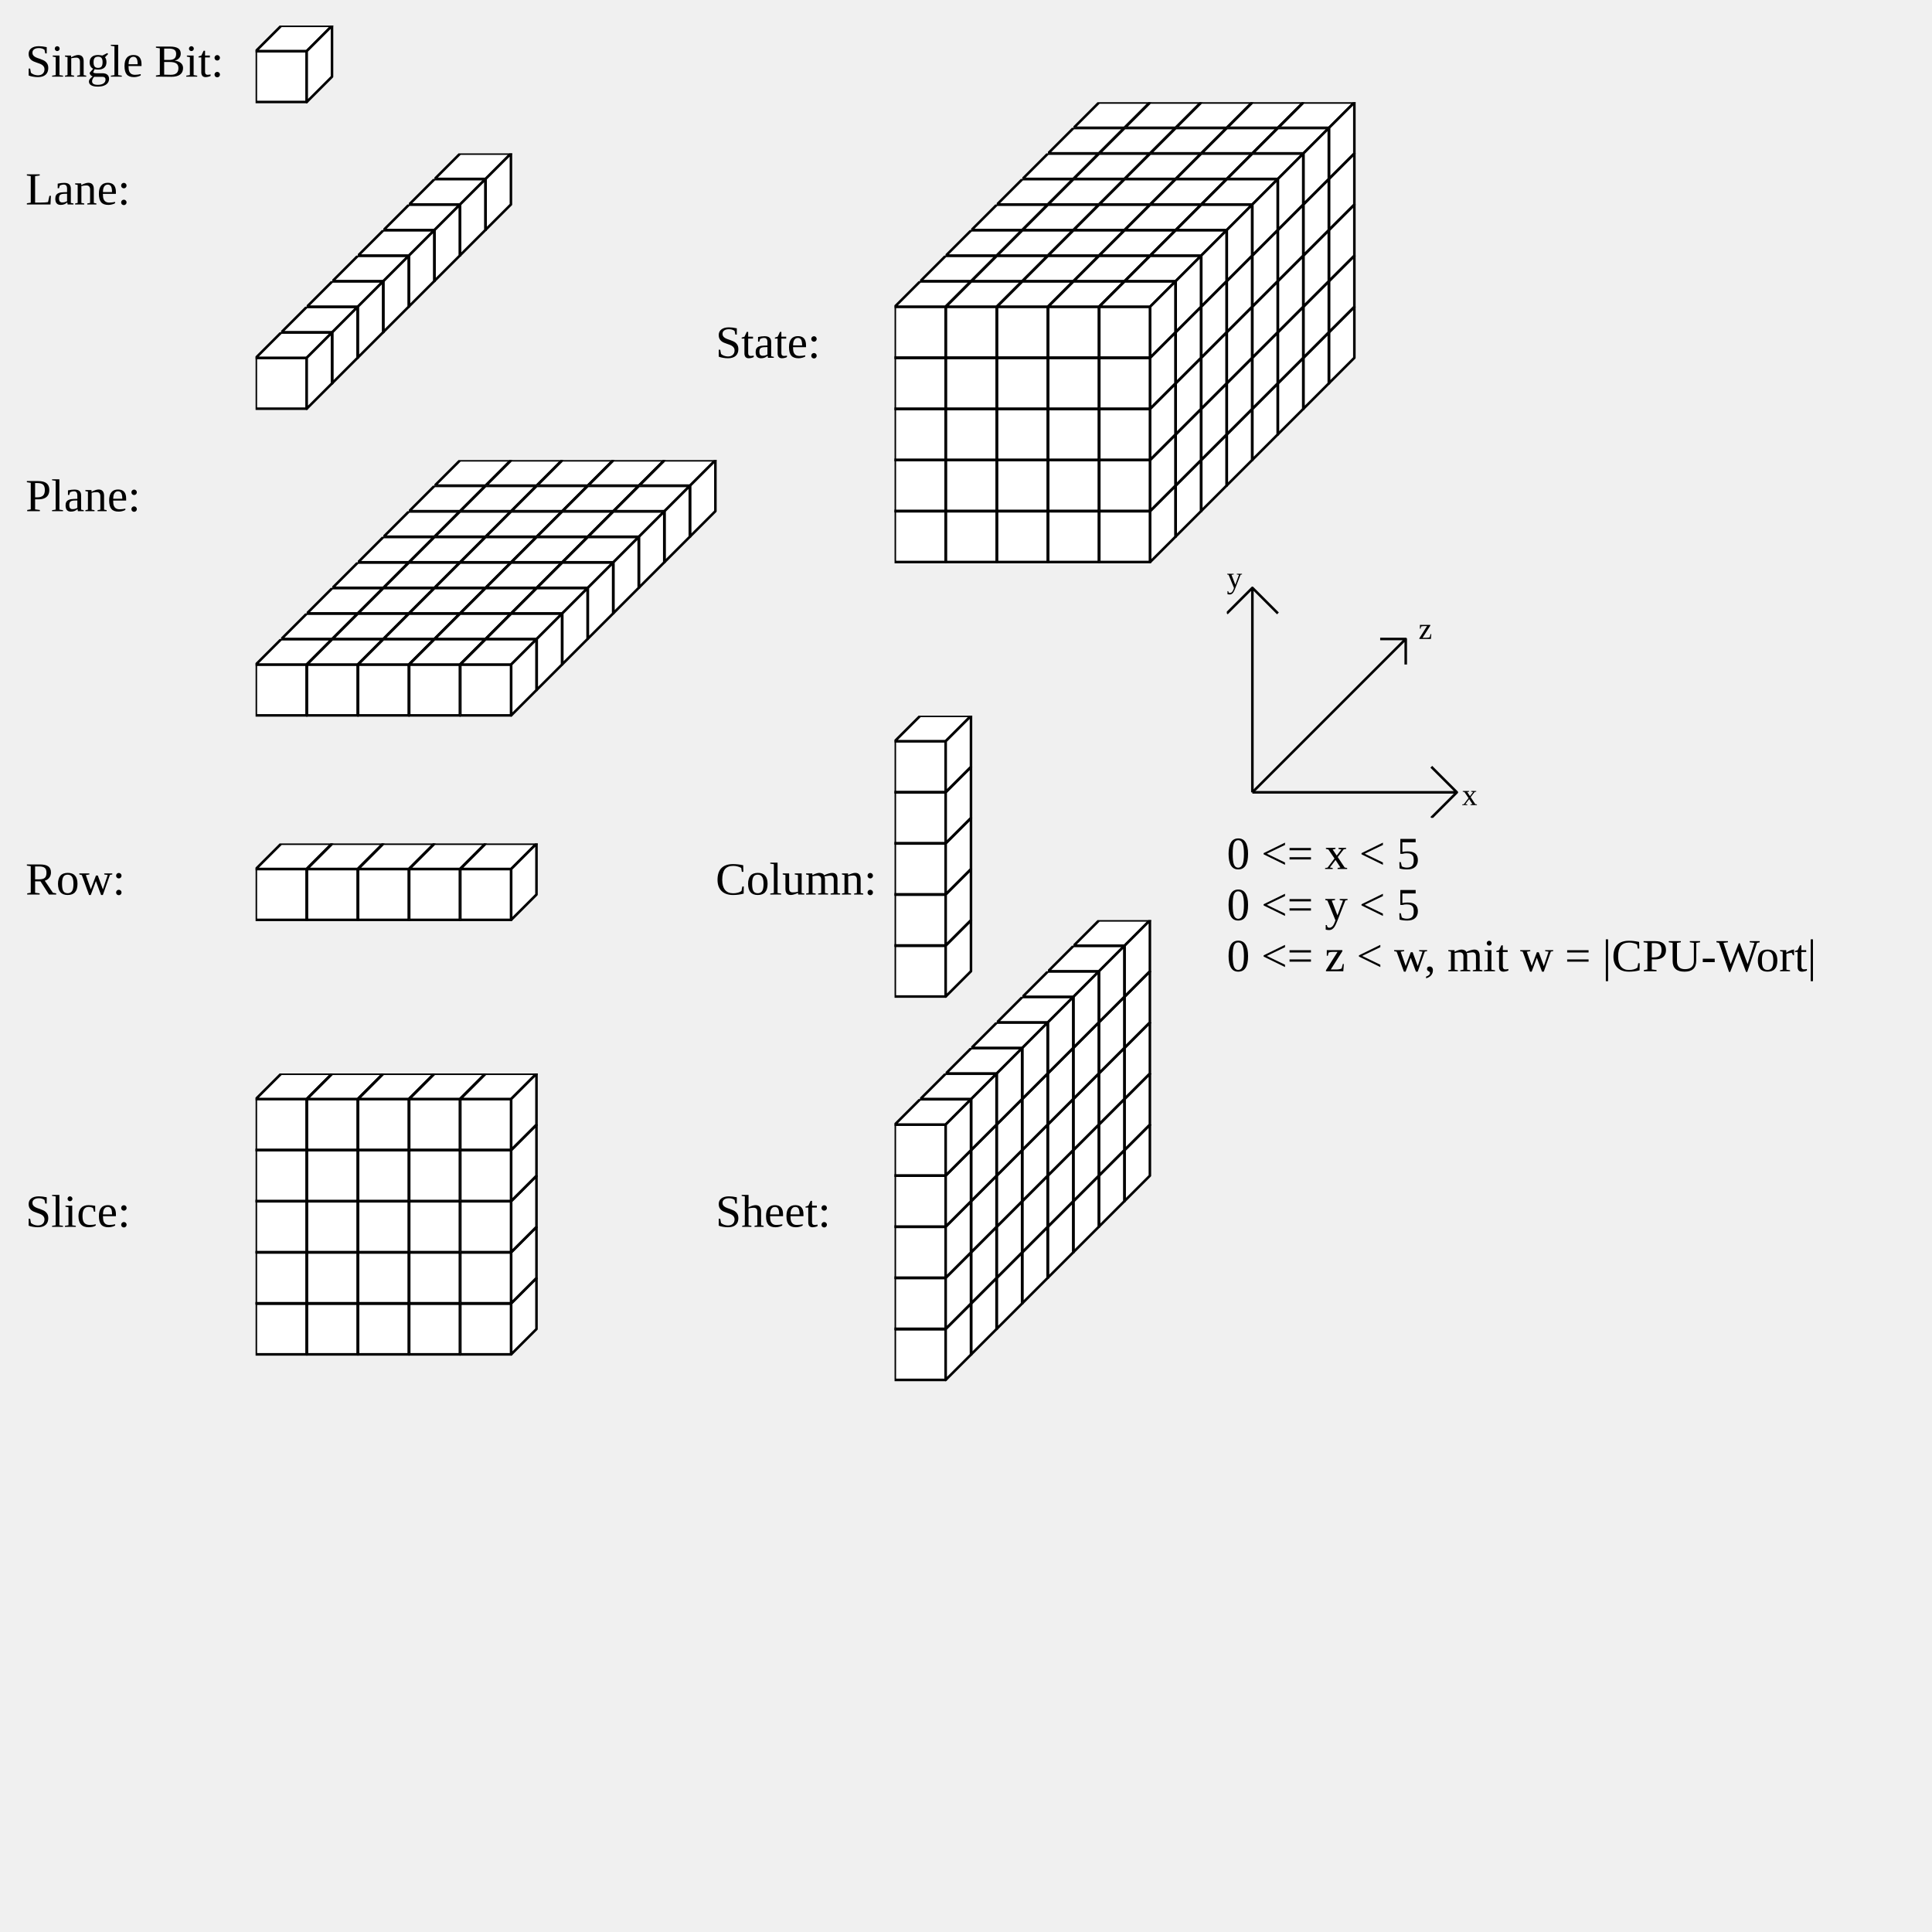
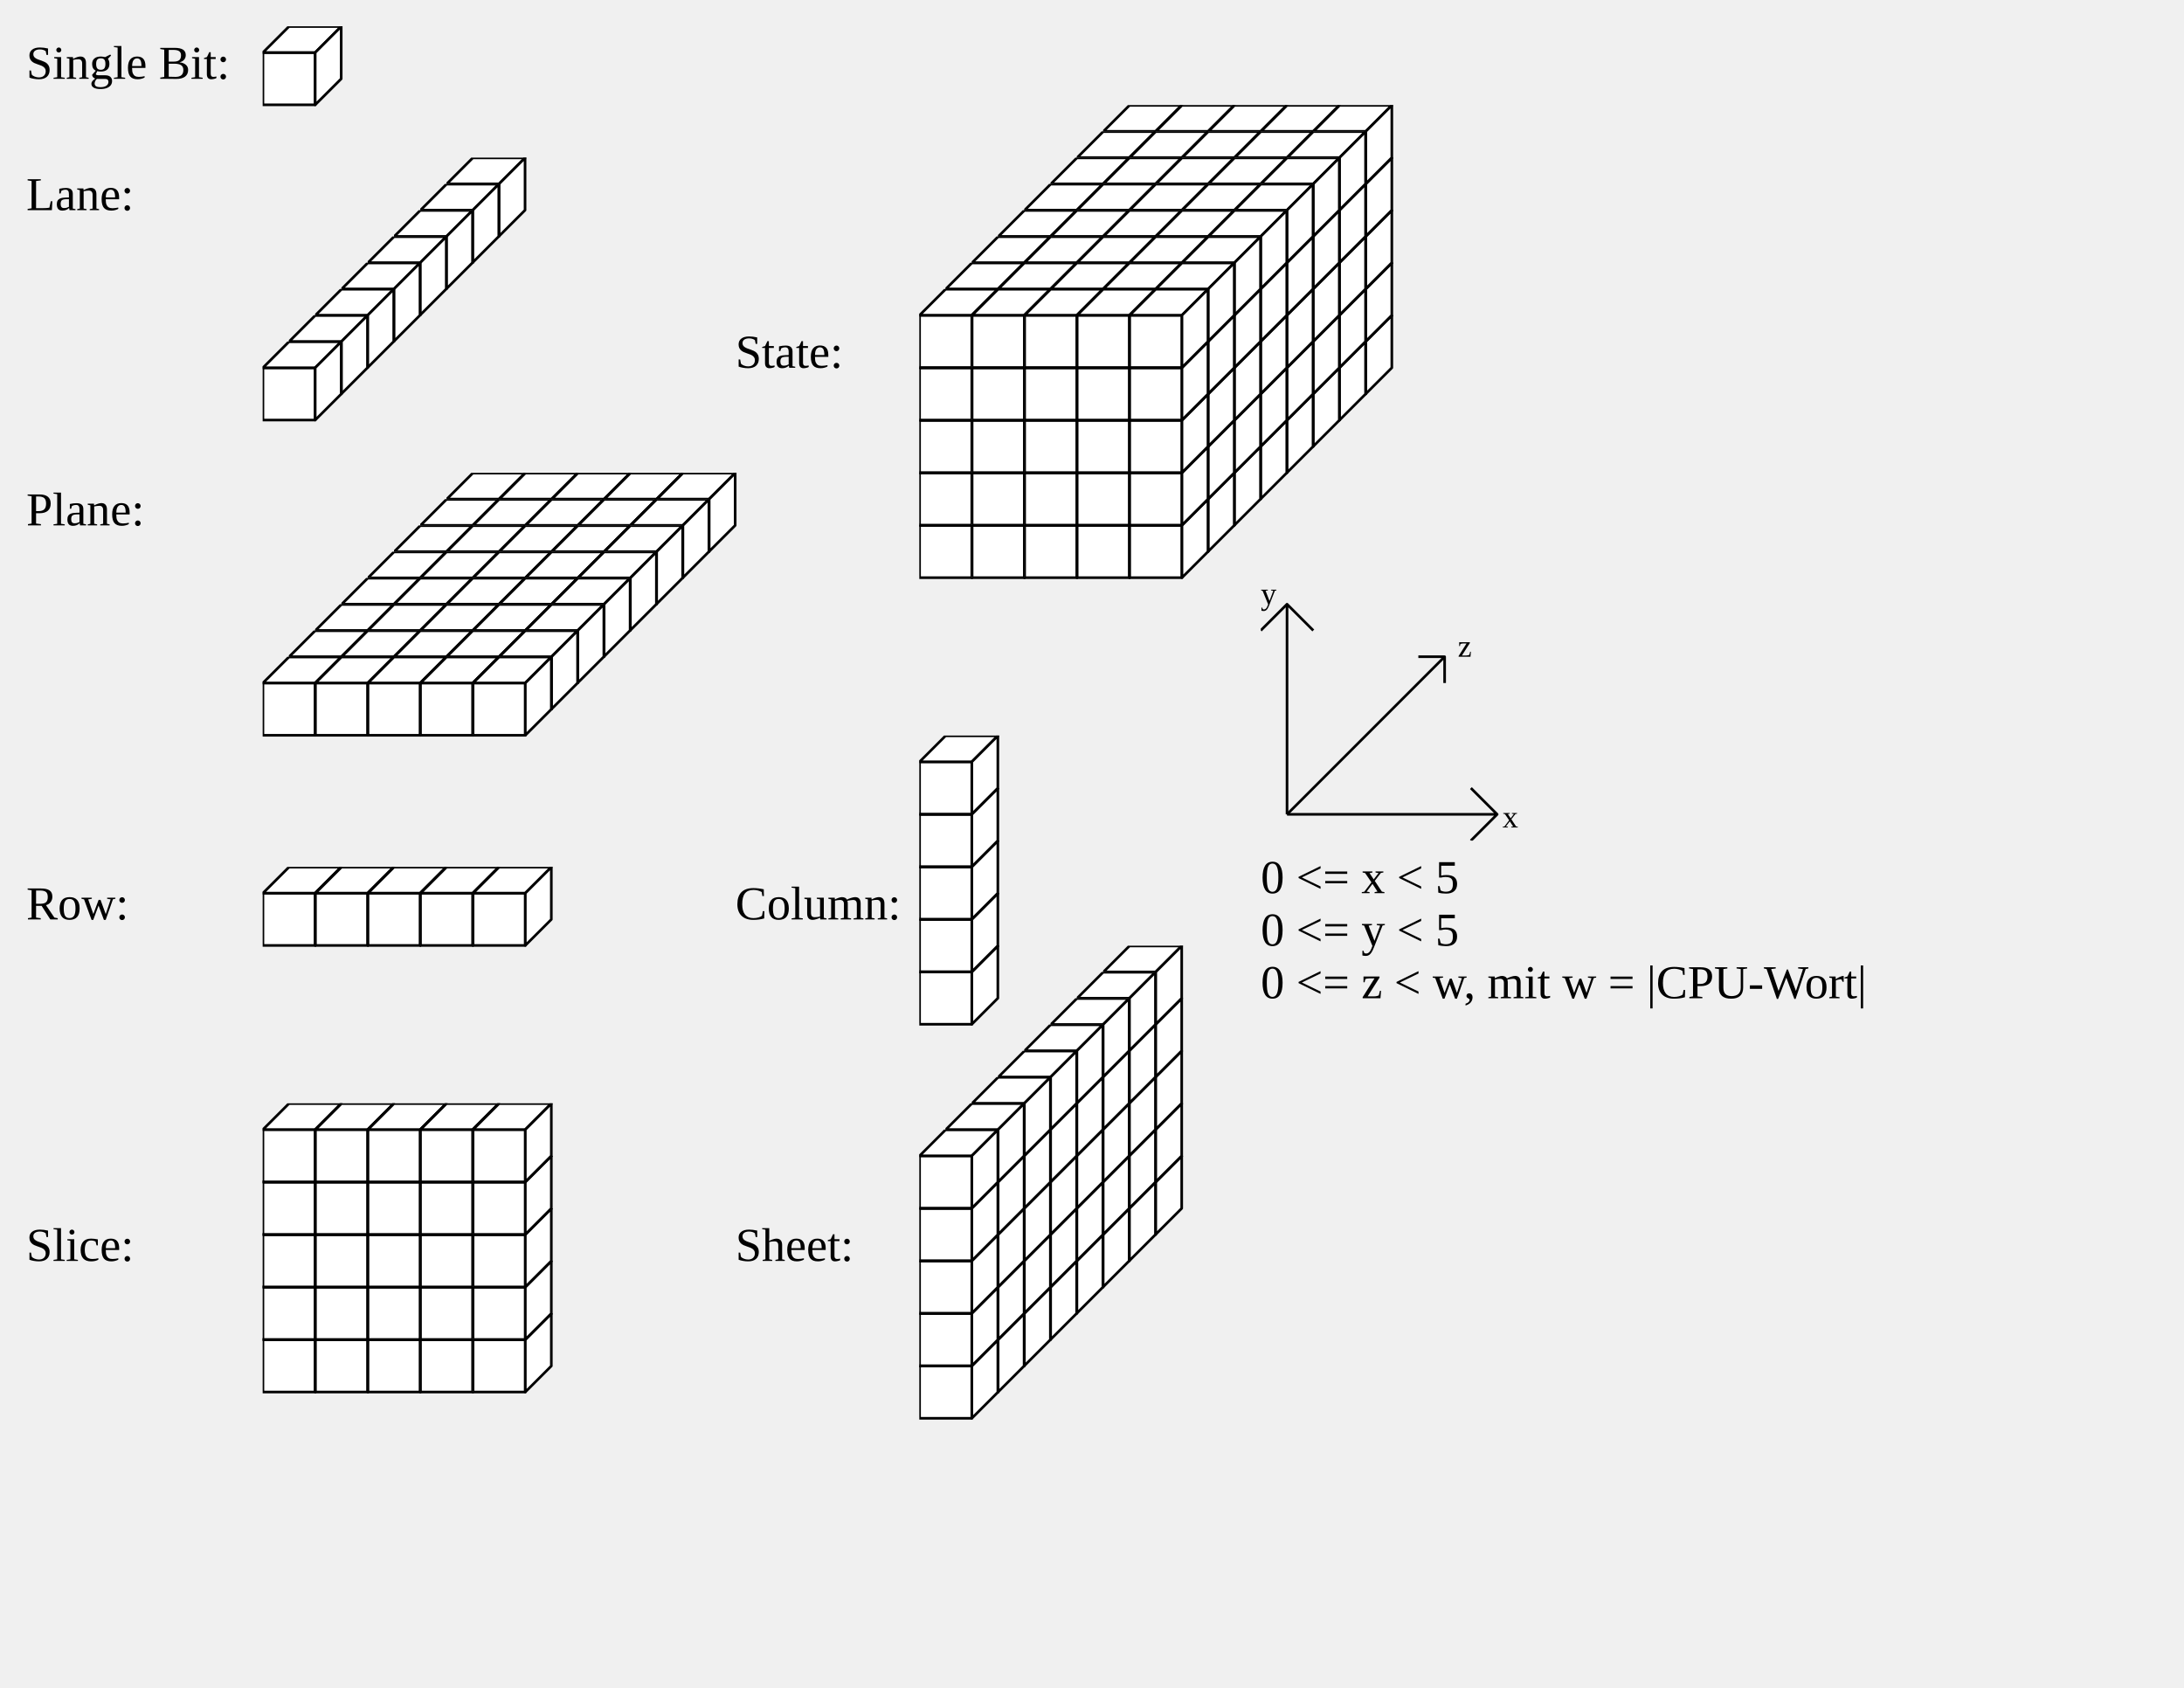
- <svg xmlns="http://www.w3.org/2000/svg" xmlns:xlink="http://www.w3.org/1999/xlink" width="200mm" height="200mm" id="svg2">
+ <svg xmlns="http://www.w3.org/2000/svg" xmlns:xlink="http://www.w3.org/1999/xlink" width="220mm" height="170mm" id="svg2">
  <defs id="defs4">
    <svg width="30" height="30" id="bit">
      <rect y="10" x="0.1" width="19.9" height="19.9" fill="white" stroke="black" />
      <polygon fill="white" stroke="black" points="0.1 10, 10 0.1, 29.9 0.1, 20 10" />
      <polygon fill="white" stroke="black" points="29.9 0.1, 29.9 20, 20 29.9, 20 10" />
    </svg>
    <path id="arrow0" d="m 0 0 l 50 0 -4 -4 m 4 4 l -4 4" stroke="black" />
    <path id="arrow1" d="m 0 0 l 20 0 -4 -4 m 4 4 l -4 4" stroke="black" />
    <svg width="100" height="100" id="lane">
      <use xlink:href="#bit" x="70" y="0" />
      <use xlink:href="#bit" x="60" y="10" />
      <use xlink:href="#bit" x="50" y="20" />
      <use xlink:href="#bit" x="40" y="30" />
      <use xlink:href="#bit" x="30" y="40" />
      <use xlink:href="#bit" x="20" y="50" />
      <use xlink:href="#bit" x="10" y="60" />
      <use xlink:href="#bit" x="0" y="70" />
    </svg>
    <svg width="180" height="100" id="plane">
      <use xlink:href="#lane" x="0" y="0" />
      <use xlink:href="#lane" x="20" y="0" />
      <use xlink:href="#lane" x="40" y="0" />
      <use xlink:href="#lane" x="60" y="0" />
      <use xlink:href="#lane" x="80" y="0" />
    </svg>
    <svg width="180" height="180" id="state">
      <use xlink:href="#plane" x="0" y="80" />
      <use xlink:href="#plane" x="0" y="60" />
      <use xlink:href="#plane" x="0" y="40" />
      <use xlink:href="#plane" x="0" y="20" />
      <use xlink:href="#plane" x="0" y="0" />
    </svg>
    <svg width="110" height="30" id="row">
      <use xlink:href="#bit" x="0" y="0" />
      <use xlink:href="#bit" x="20" y="0" />
      <use xlink:href="#bit" x="40" y="0" />
      <use xlink:href="#bit" x="60" y="0" />
      <use xlink:href="#bit" x="80" y="0" />
    </svg>
    <svg width="30" height="110" id="column">
      <use xlink:href="#bit" x="0" y="80" />
      <use xlink:href="#bit" x="0" y="60" />
      <use xlink:href="#bit" x="0" y="40" />
      <use xlink:href="#bit" x="0" y="20" />
      <use xlink:href="#bit" x="0" y="0" />
    </svg>
    <svg width="110" height="110" id="slice">
      <use xlink:href="#row" x="0" y="80" />
      <use xlink:href="#row" x="0" y="60" />
      <use xlink:href="#row" x="0" y="40" />
      <use xlink:href="#row" x="0" y="20" />
      <use xlink:href="#row" x="0" y="0" />
    </svg>
    <svg width="100" height="180" id="sheet">
      <use xlink:href="#lane" x="0" y="80" />
      <use xlink:href="#lane" x="0" y="60" />
      <use xlink:href="#lane" x="0" y="40" />
      <use xlink:href="#lane" x="0" y="20" />
      <use xlink:href="#lane" x="0" y="0" />
    </svg>
  </defs>
  <g style="fill:none;fill-rule:evenodd;stroke:none;stroke-width:1px;stroke-linecap:butt;stroke-linejoin:round;stroke-opacity:1" id="g2383">
    <text fill="black" x="10" y="30" style="font-size:18px;">
Single Bit:
</text>
    <use xlink:href="#bit" x="100" y="10" />
    <text fill="black" x="10" y="80" style="font-size:18px;">
Lane:
</text>
    <use xlink:href="#lane" x="100" y="60" />
    <text fill="black" x="10" y="200" style="font-size:18px;">
Plane:
</text>
    <use xlink:href="#plane" x="100" y="180" />
    <text fill="black" x="280" y="140" style="font-size:18px;">
State:
</text>
    <use xlink:href="#state" x="350" y="40" />
    <text fill="black" x="10" y="350" style="font-size:18px;">
Row:
</text>
    <use xlink:href="#row" x="100" y="330" />
    <text fill="black" x="280" y="350" style="font-size:18px;">
Column:
</text>
    <use xlink:href="#column" x="350" y="280" />
    <text fill="black" x="10" y="480" style="font-size:18px;">
Slice:
</text>
    <use xlink:href="#slice" x="100" y="420" />
    <text fill="black" x="280" y="480" style="font-size:18px;">
Sheet:
</text>
    <use xlink:href="#sheet" x="350" y="360" />
    <svg x="480" y="320">
      <text fill="black" x="0" y="20" style="font-size:18px;">
0 &lt;= x &lt; 5
</text>
      <text fill="black" x="0" y="40" style="font-size:18px;">
0 &lt;= y &lt; 5
</text>
      <text fill="black" x="0" y="60" style="font-size:18px;">
0 &lt;= z &lt; w, mit w = |CPU-Wort|
</text>
    </svg>
    <svg x="480" y="220" width="100" height="100">
      <path d="M 10 90 l 0 -80 l -10 10 m 10 -10 l 10 10" stroke="black" />
      <text fill="black" x="0" y="10">
y
</text>
      <path d="M 10 90 l 80 0 l -10 -10 m 10 10 l -10 10" stroke="black" />
      <text fill="black" x="92" y="95">
x
</text>
      <path d="M 10 90 l 60 -60 l -10 0 m 10 0 l 0 10" stroke="black" />
      <text fill="black" x="75" y="30">
z
</text>
    </svg>
  </g>
</svg>
